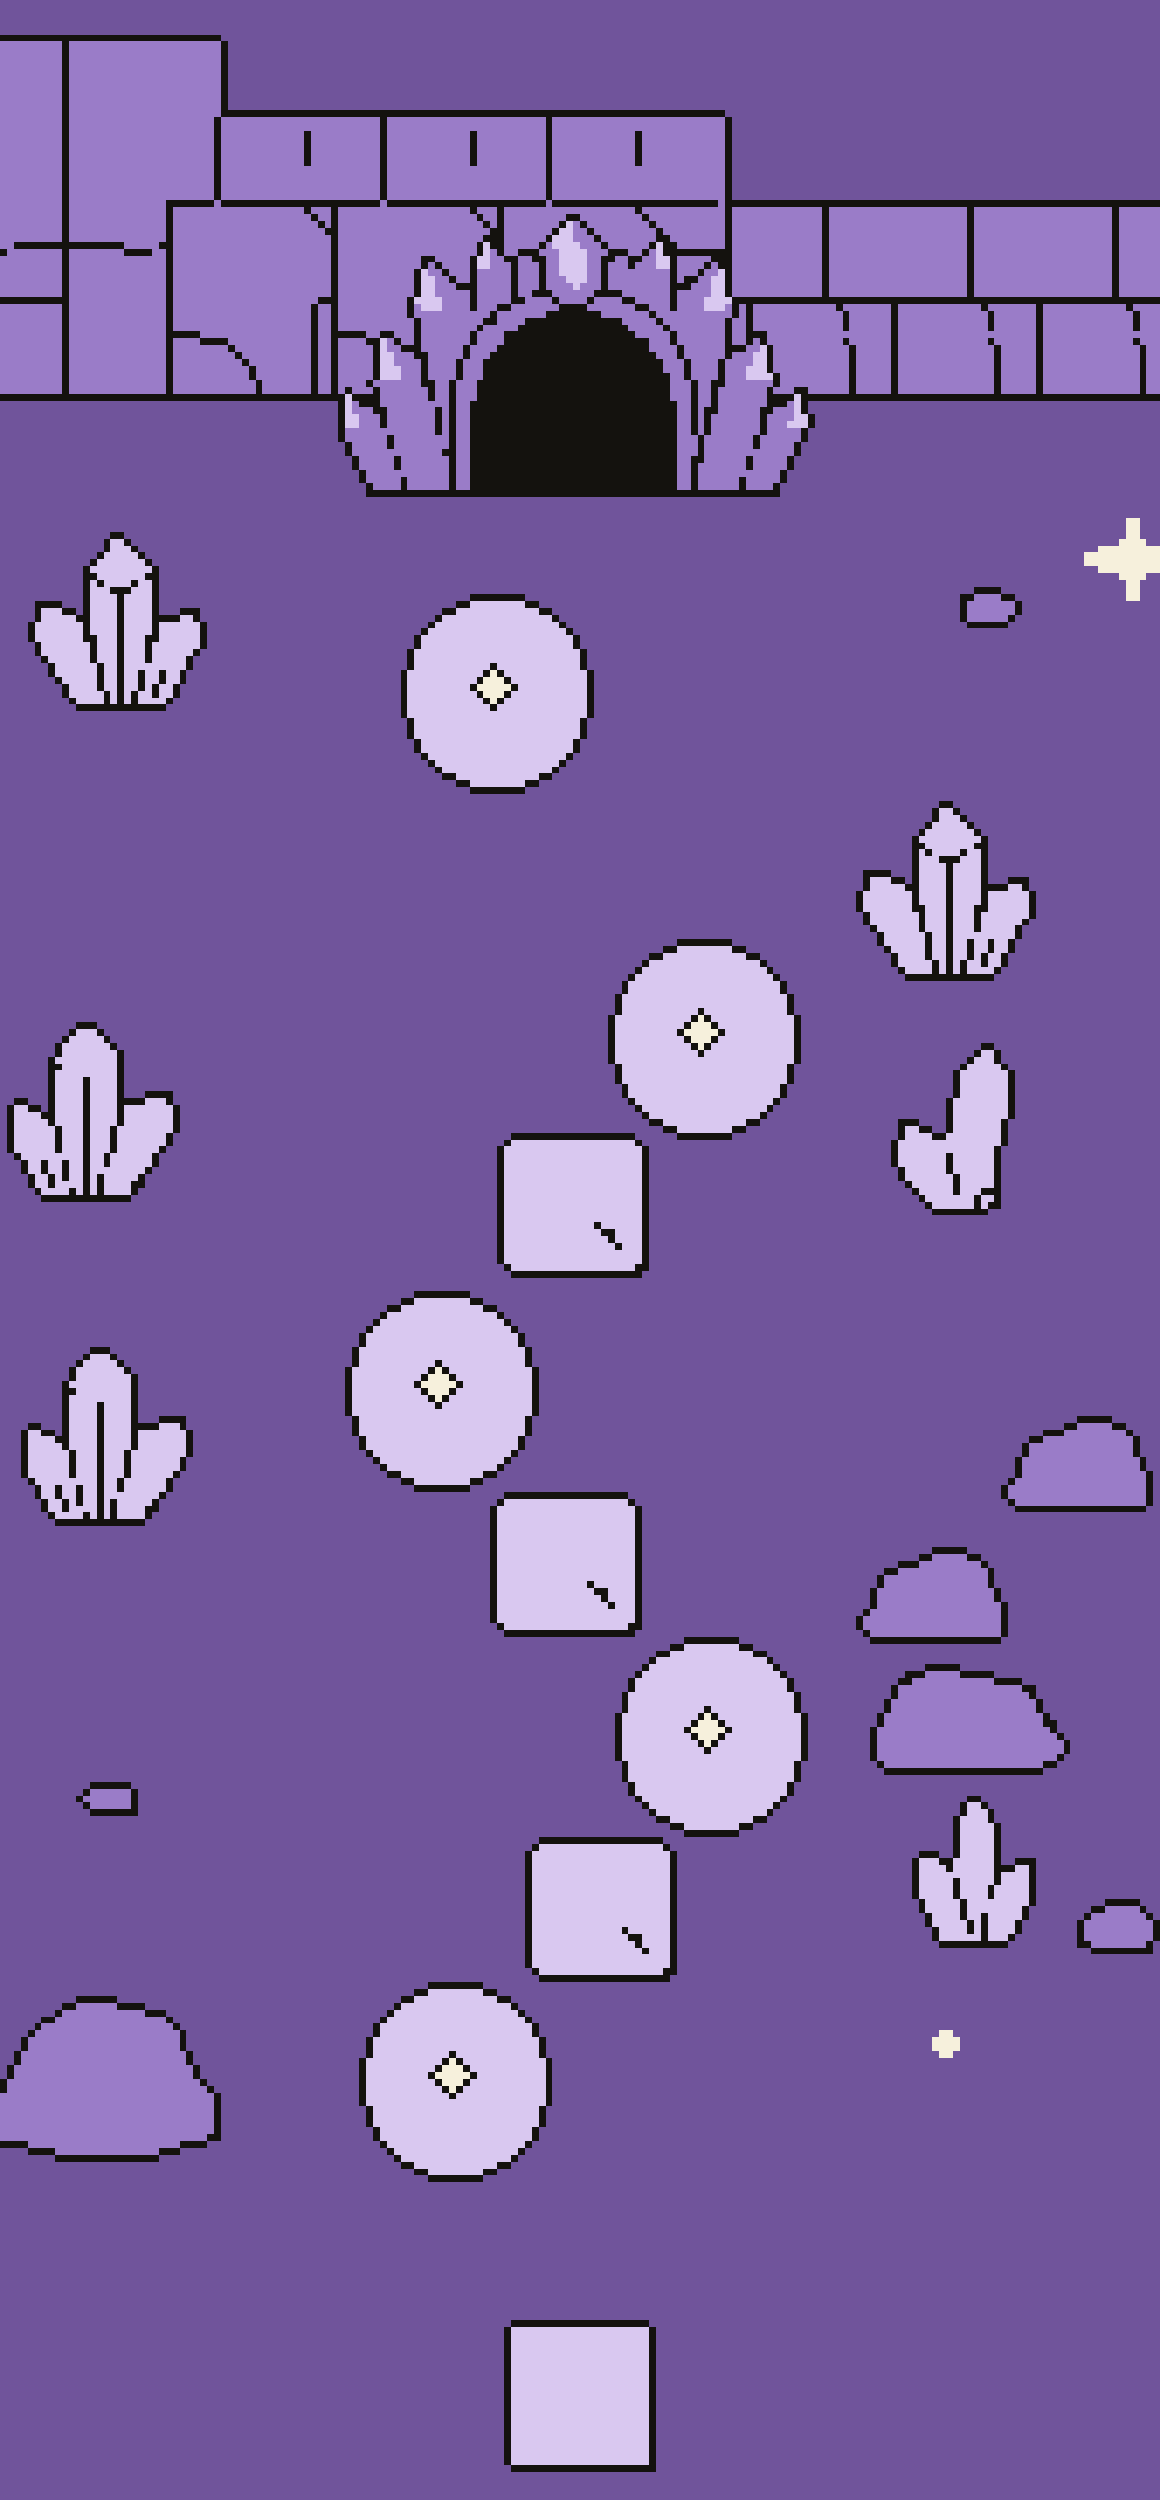
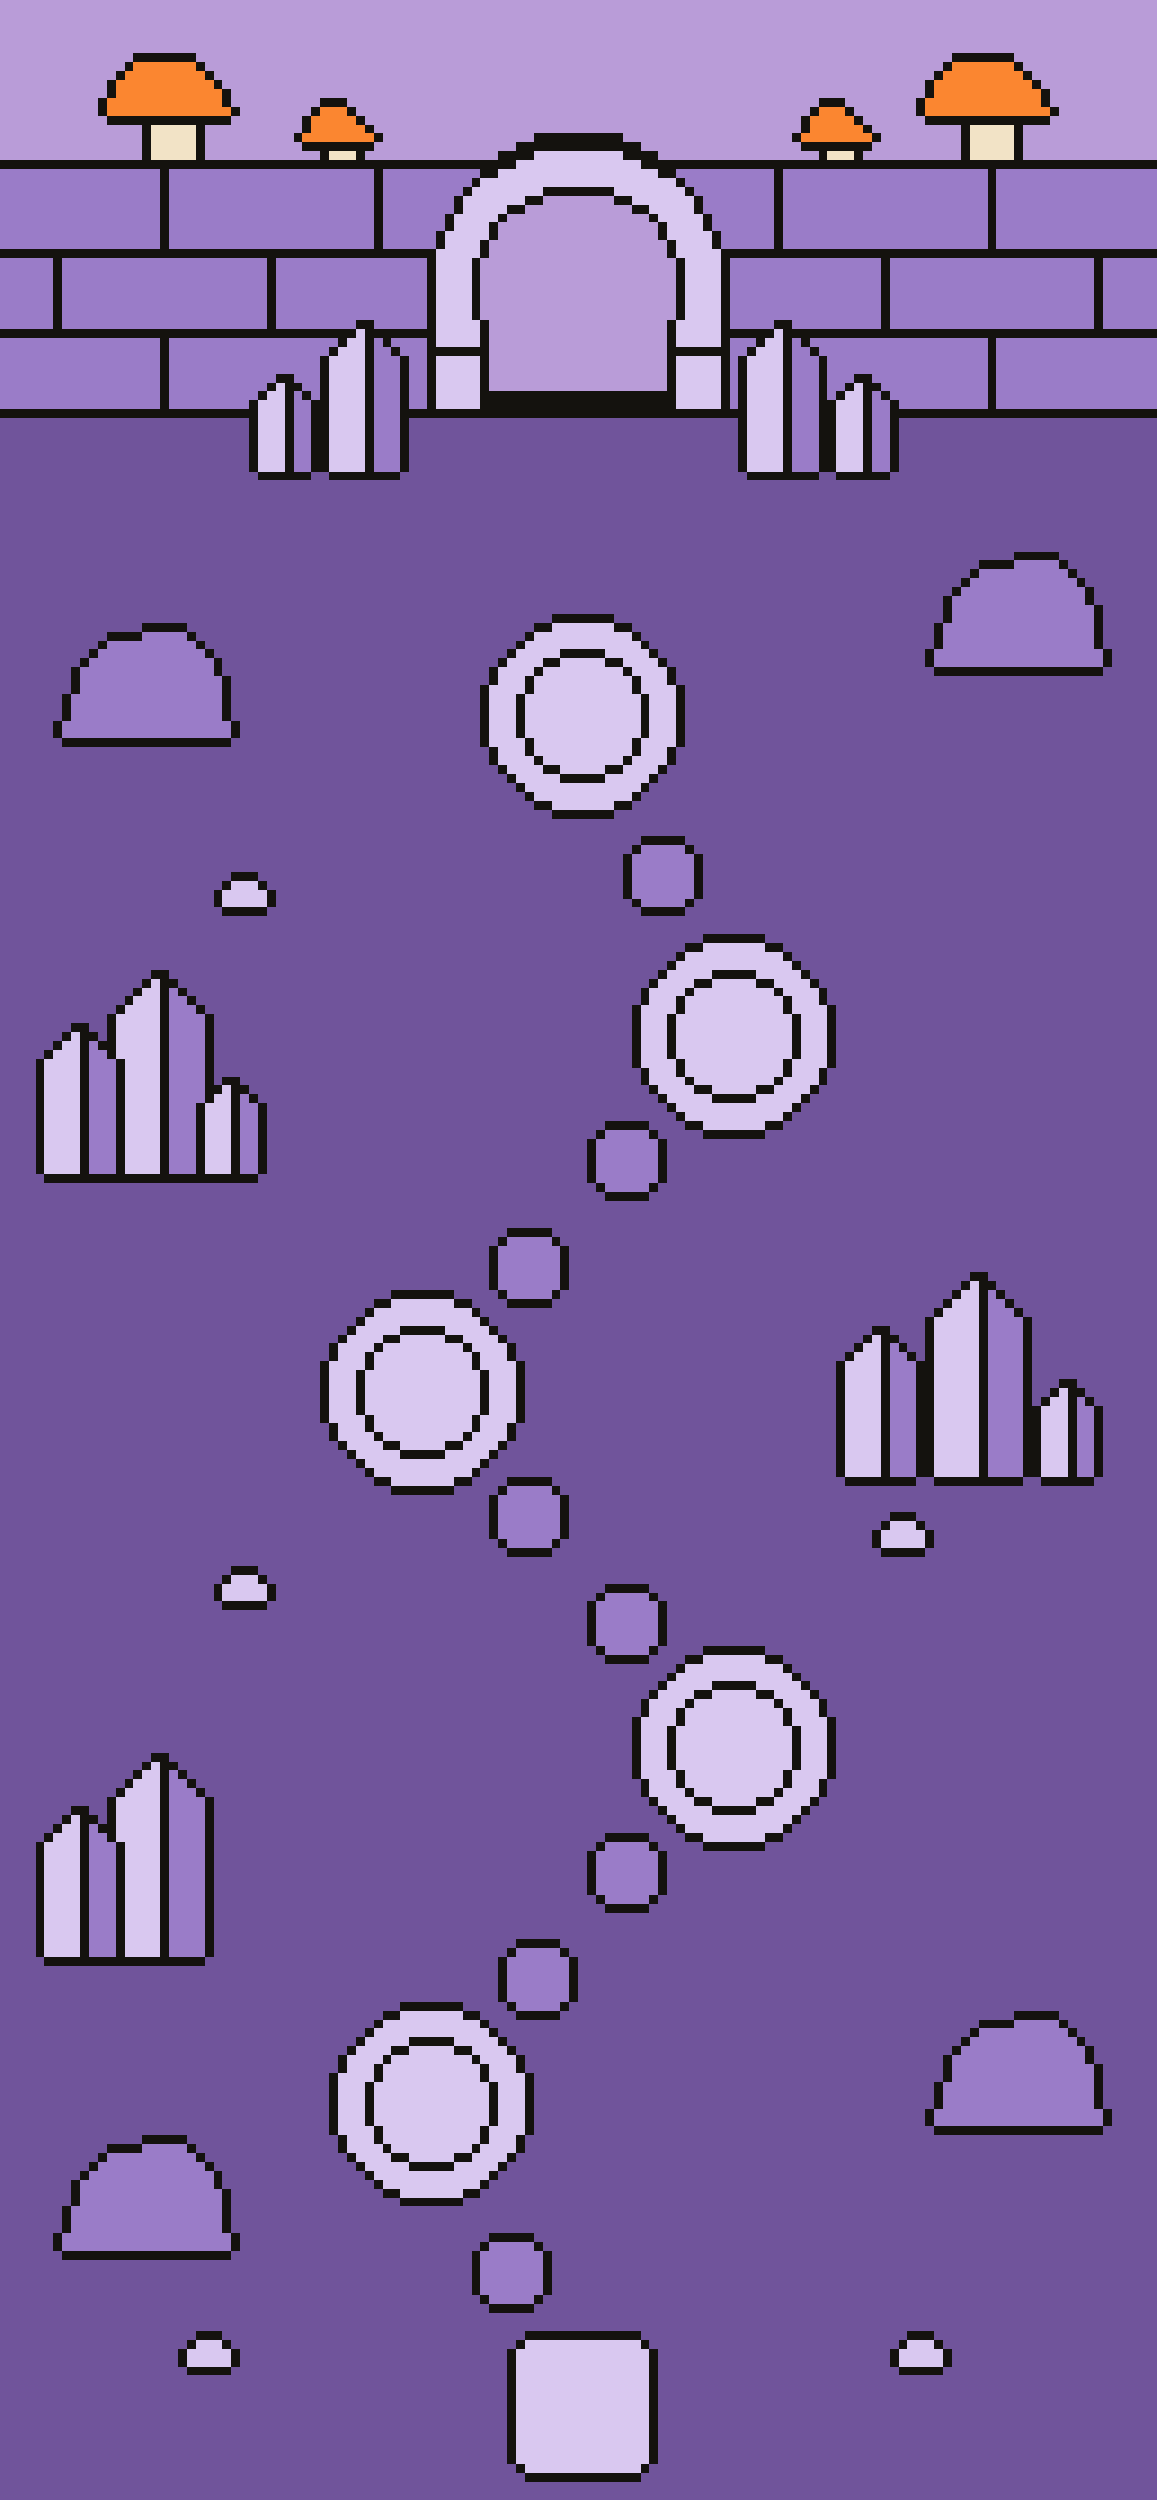
- <svg xmlns="http://www.w3.org/2000/svg" viewBox="0 0 168 362" shape-rendering="crispEdges">
-   <rect width="168" height="362" fill="#70549b" />
-   <path fill="#f6f0dc" fill-rule="evenodd" d="M163 75h2v3h1v1h2v4h-2v1h-1v3h-2v-3h-1v-1h-3v-1h-2v-2h2v-1h3v-1h1z M70 96h3v1h1v1h1v3h-1v1h-1v1h-3v-1h-1v-1h-1v-3h1v-1h1z M100 146h3v1h1v1h1v3h-1v1h-1v1h-3v-1h-1v-1h-1v-3h1v-1h1z M62 197h3v1h1v1h1v3h-1v1h-1v1h-3v-1h-1v-1h-1v-3h1v-1h1z M101 247h3v1h1v1h1v3h-1v1h-1v1h-3v-1h-1v-1h-1v-3h1v-1h1z M136 294h2v1h1v2h-1v1h-2v-1h-1v-2h1z M64 297h3v1h1v1h1v3h-1v1h-1v1h-3v-1h-1v-1h-1v-3h1v-1h1z" />
-   <path fill="#d9c8f0" fill-rule="evenodd" d="M81 31h3v3h1v1h1v7h-1v1h-3v-1h-1v-1h-1v-4h-1v-4h1v-1h1z M69 34h3v6h-4v-4h1z M94 34h3v2h1v4h-4z M60 38h3v1h1v3h1v4h-5v-1h-1v-3h1z M103 38h3v4h1v3h-1v1h-5v-4h1v-3h1z M54 48h3v2h1v2h1v4h-5z M109 49h3v4h1v3h-6v-4h1v-2h1z M49 56h3v3h1v4h-4z M114 56h3v4h1v2h-1v1h-4v-3h1z M16 77h2v1h1v1h1v1h1v1h1v1h1v7h3v-1h3v2h1v4h-1v1h-1v2h-1v2h-1v2h-1v1h-1v1h-13v-1h-1v-1h-1v-2h-1v-1h-1v-2h-1v-1h-1v-2h-1v-3h1v-3h4v1h2v1h1v-7h1v-1h1v-1h1v-2h1z M68 86h8v1h2v1h2v1h1v1h1v1h1v1h1v2h1v3h1v7h-1v3h-1v2h-1v1h-1v1h-1v1h-1v1h-2v1h-2v1h-8v-1h-2v-1h-2v-1h-1v-1h-1v-1h-1v-1h-1v-2h-1v-3h-1v-7h1v-3h1v-2h1v-1h1v-1h1v-1h1v-1h2v-1h2z M71 97v1h-1v1h-1v1h1v1h1v1h1v-1h1v-1h1v-1h-1v-1h-1v-1z M136 116h2v1h1v1h1v1h1v1h1v1h1v7h3v-1h3v2h1v4h-1v1h-1v2h-1v2h-1v2h-1v1h-1v1h-13v-1h-1v-1h-1v-2h-1v-1h-1v-2h-1v-1h-1v-2h-1v-3h1v-3h4v1h2v1h1v-7h1v-1h1v-1h1v-2h1z M98 136h8v1h2v1h2v1h1v1h1v1h1v1h1v2h1v3h1v7h-1v3h-1v2h-1v1h-1v1h-1v1h-1v1h-2v1h-2v1h-8v-1h-2v-1h-2v-1h-1v-1h-1v-1h-1v-1h-1v-2h-1v-3h-1v-7h1v-3h1v-2h1v-1h1v-1h1v-1h1v-1h2v-1h2z M11 148h3v1h1v1h1v1h1v1h1v7h3v-1h4v2h1v4h-1v2h-1v1h-1v2h-1v1h-1v2h-1v1h-1v1h-13v-1h-1v-1h-1v-2h-1v-2h-1v-1h-1v-7h1v-1h2v1h2v1h1v-8h1v-2h1v-1h1v-1h1z M101 147v1h-1v1h-1v1h1v1h1v1h1v-1h1v-1h1v-1h-1v-1h-1v-1z M142 151h2v1h1v2h1v1h1v7h-1v4h-1v9h-2v1h-8v-1h-1v-1h-1v-1h-1v-1h-1v-1h-1v-2h-1v-4h1v-3h3v1h2v1h2v-5h1v-4h1v-1h1v-1h1v-1h1z M74 164h18v1h1v1h1v18h-1v1h-19v-1h-1v-1h-1v-17h1v-1h1z M60 187h8v1h2v1h2v1h1v1h1v1h1v1h1v2h1v3h1v7h-1v3h-1v2h-1v1h-1v1h-1v1h-1v1h-2v1h-2v1h-8v-1h-2v-1h-2v-1h-1v-1h-1v-1h-1v-1h-1v-2h-1v-3h-1v-7h1v-3h1v-2h1v-1h1v-1h1v-1h1v-1h2v-1h2z M13 195h3v1h1v1h1v1h1v1h1v7h3v-1h4v2h1v4h-1v2h-1v1h-1v2h-1v1h-1v2h-1v1h-1v1h-13v-1h-1v-1h-1v-2h-1v-2h-1v-1h-1v-7h1v-1h2v1h2v1h1v-8h1v-2h1v-1h1v-1h1z M63 198v1h-1v1h-1v1h1v1h1v1h1v-1h1v-1h1v-1h-1v-1h-1v-1z M73 216h18v1h1v1h1v18h-1v1h-19v-1h-1v-1h-1v-17h1v-1h1z M99 237h8v1h2v1h2v1h1v1h1v1h1v1h1v2h1v3h1v7h-1v3h-1v2h-1v1h-1v1h-1v1h-1v1h-2v1h-2v1h-8v-1h-2v-1h-2v-1h-1v-1h-1v-1h-1v-1h-1v-2h-1v-3h-1v-7h1v-3h1v-2h1v-1h1v-1h1v-1h1v-1h2v-1h2z M102 248v1h-1v1h-1v1h1v1h1v1h1v-1h1v-1h1v-1h-1v-1h-1v-1z M140 260h2v1h1v1h1v2h1v6h2v-1h3v7h-1v2h-1v2h-1v1h-1v1h-10v-1h-1v-2h-1v-2h-1v-2h-1v-6h1v-1h3v1h2v-6h1v-2h1z M78 266h18v1h1v1h1v18h-1v1h-19v-1h-1v-1h-1v-17h1v-1h1z M62 287h8v1h2v1h2v1h1v1h1v1h1v1h1v2h1v3h1v7h-1v3h-1v2h-1v1h-1v1h-1v1h-1v1h-2v1h-2v1h-8v-1h-2v-1h-2v-1h-1v-1h-1v-1h-1v-1h-1v-2h-1v-3h-1v-7h1v-3h1v-2h1v-1h1v-1h1v-1h1v-1h2v-1h2z M65 298v1h-1v1h-1v1h1v1h1v1h1v-1h1v-1h1v-1h-1v-1h-1v-1z M74 336h20v1h1v21h-21v-1h-1v-20h1z" />
-   <path fill="#9a7cc8" fill-rule="evenodd" d="M0 5h32v1h1v10h72v1h1v12h62v29h-52v-1h-1v4h-1v1h3v2h-1v2h-1v2h-1v2h-1v2h-16v-13h-1v-4h-1v-2h-1v-1h-1v-2h-2v-1h-1v-1h-1v-1h-3v-1h-2v-1h-2v1h-2v1h-3v1h-1v1h-2v2h-1v1h-1v1h-1v3h-1v3h-1v13h-16v-2h-1v-2h-1v-2h-1v-2h-1v-3h1v1h2v-2h-1v-3h-1v1h-50z M82 32v1h-1v1h-1v2h1v4h1v1h1v1h1v-1h1v-5h-1v-1h-1v-3z M70 35v2h-1v2h2v-4z M95 35v4h2v-3h-1v-1z M61 39v4h-1v1h1v1h3v-2h-1v-3h-1v-1z M104 39v1h-1v3h-1v2h3v-1h1v-1h-1v-4z M55 49v6h3v-2h-1v-2h-1v-2z M110 50v1h-1v2h-1v2h4v-1h-1v-4z M141 85h4v1h2v1h1v2h-1v1h-1v1h-6v-1h-1v-4h2z M156 205h5v1h2v1h1v1h1v3h1v2h1v5h-1v1h-19v-1h-1v-1h-1v-2h1v-1h1v-3h1v-2h1v-1h2v-1h3v-1h2z M135 224h5v1h2v1h1v1h1v3h1v2h1v5h-1v1h-19v-1h-1v-1h-1v-2h1v-1h1v-3h1v-2h1v-1h2v-1h3v-1h2z M134 241h5v1h5v1h4v1h2v2h1v2h1v1h1v2h1v1h1v2h-1v1h-1v1h-2v1h-23v-1h-1v-1h-1v-5h1v-2h1v-2h1v-2h1v-1h1v-1h3z M13 258h6v1h1v4h-7v-1h-1v-1h-1v-1h1v-1h1z M160 275h5v1h1v1h1v1h1v3h-1v2h-9v-1h-2v-4h1v-1h1v-1h2z M11 289h6v1h4v1h3v1h1v1h1v1h1v3h1v2h1v2h1v1h1v1h1v7h-2v1h-4v1h-3v1h-15v-1h-4v-1h-4v-10h1v-2h1v-2h1v-2h1v-1h1v-1h1v-1h2v-1h1v-1h2z" />
-   <path fill="#14120e" fill-rule="evenodd" d="M0 5h32v1h-22v29h8v1h-8v21h14v-21h-1v-1h1v-6h7v1h-6v18h4v1h-4v8h12v-2h1v2h7v-13h1v13h2v-13h-2v-1h2v-9h-1v-1h1v-3h-3v1h-1v-1h-12v-1h23v1h-6v18h4v1h-4v8h1v7h-1v-6h-49v-1h9v-13h-9v-1h9v-7h-7v-1h7v-29h-9z M32 6h1v10h72v1h-25v12h-1v-12h-23v12h-1v-12h-23z M31 17h1v12h-1z M105 17h1v12h62v1h-6v13h6v1h-4v1h-1v-1h-12v13h14v-7h1v7h2v1h-51v2h-1v-3h-1v-1h2v1h6v-7h1v7h5v-13h-7v1h-1v-1h-12v4h2v2h-1v-1h-1v1h-1v-6h-1v2h-1v-3h13v-13h-13v13h-1v-4h-1v-1h-1v-1h-5v4h1v-1h2v1h-1v1h-2v3h-1v-8h-1v-2h-1v-2h1v1h1v1h1v1h7z M44 19h1v5h-1z M68 19h1v5h-1z M92 19h1v5h-1z M56 29h23v1h-6v7h-1v-1h-1v-1h-1v-1h1v-1h1v-3h-3v1h-1v-1h-12z M80 29h24v1h-11v1h-1v-1h-12z M45 31h1v1h-1z M69 31h1v1h-1z M82 31h2v1h-2z M93 31h1v1h-1z M46 32h1v1h-1z M70 32h1v1h-1z M81 32h1v1h-1z M84 32h1v1h-1z M94 32h1v1h-1z M80 33h1v1h-1z M85 33h1v1h-1z M79 34h1v1h-1z M86 34h1v1h-1z M69 35h1v2h-1z M78 35h1v1h-1z M87 35h1v1h-1z M94 35h1v1h-1z M0 36h1v1h-1z M18 36h4v1h-4z M75 36h3v1h1v5h1v1h-3v-1h1v-4h-1v-1h-2z M88 36h3v1h-2v1h-1v4h2v1h-4v-1h1v-5h1z M93 36h1v1h-1z M61 37h2v1h-1v1h-1z M68 37h1v8h-1v-3h-2v-1h2z M73 37h2v6h1v1h-2v-6h-1z M91 37h2v1h-1v1h-1z M63 38h1v1h-1z M102 38h1v1h-1z M60 39h1v4h-1z M64 39h1v1h-1z M101 39h1v1h-1z M65 40h1v1h-1z M59 43h1v3h-1z M80 43h1v1h-1z M85 43h1v1h-1z M90 43h2v1h-2z M120 30v13h20v-13z M141 30v13h20v-13z M72 44h2v1h-2z M81 44h4v1h2v1h3v1h1v1h1v1h2v2h1v1h1v2h1v4h1v13h2v-5h1v-3h1v4h-1v4h6v-2h1v2h4v-1h1v2h-60v-2h1v1h4v-2h1v2h6v-5h-1v-1h1v-10h1v16h2v-13h1v-3h1v-3h1v-1h1v-1h1v-2h2v-1h1v-1h3v-1h2z M92 44h2v1h-2z M71 45h1v2h-2v-1h1z M94 45h1v1h-1z M122 45h1v3h-1z M143 45h1v3h-1z M130 44v13h14v-7h1v7h5v-13h-7v1h-1v-1z M164 45h1v3h-1z M60 46h1v5h1v4h1v3h-1v-2h-1v-4h-1v-1h-2v-1h2z M95 46h1v1h-1z M105 46h1v4h2v1h-2v1h-1z M69 47h1v1h-1z M96 47h1v1h-1z M55 48h2v1h-2z M68 48h1v2h-1z M97 48h1v2h-1z M29 49h4v1h-4z M53 49h2v6h-1v-5h-1z M57 49h1v1h-1z M122 49h1v1h-1z M143 49h1v1h-1z M164 49h1v1h-1z M33 50h1v1h-1z M67 50h1v2h-1z M98 50h1v2h-1z M111 50h1v4h-1z M34 51h1v1h-1z M35 52h1v1h-1z M66 52h1v3h-1z M99 52h1v3h-1z M104 52h1v4h-1v4h-1v3h-1v-4h1v-4h1z M36 53h1v2h-1z M112 54h1v2h-1z M53 55h1v1h-1z M100 55h1v8h-1z M50 56h1v1h-1z M54 56h1v3h1v3h-1v-2h-1v-1h-2v-1h-1v-1h3z M111 56h1v1h3v1h-1v1h-2v1h-1v3h-1v-4h1z M63 59h1v4h-1z M117 60h1v2h-1z M116 62h1v2h-1z M56 63h1v2h-1z M109 63h1v2h-1z M50 64h1v2h-1z M115 64h1v2h-1z M51 66h1v2h-1z M57 66h1v2h-1z M108 66h1v2h-1z M114 66h1v2h-1z M52 68h1v2h-1z M113 68h1v2h-1z M16 77h2v1h-2z M15 78h1v2h-1z M18 78h1v1h-1z M19 79h1v1h-1z M14 80h1v1h-1z M20 80h1v1h-1z M13 81h1v1h-1z M21 81h1v1h-1z M12 82h1v1h1v1h-1v8h1v4h-1v-3h-1v-3h-1v-1h1z M22 82h1v7h3v1h-3v3h-1v3h-1v-4h1v-8h-1v-1h1z M14 84h1v1h-1z M19 84h1v1h-1z M16 85h3v1h-1v16h1v-2h1v2h4v1h-13v-1h4v-2h1v2h1v-16h-1z M141 85h4v1h-4z M68 86h8v1h-8z M139 86h2v1h-1v3h-1z M145 86h2v1h-2z M5 87h4v1h-3v2h-1z M66 87h2v1h-2z M76 87h2v1h-2z M147 87h1v2h-1z M9 88h2v1h-2z M26 88h3v2h-1v-1h-2z M64 88h2v1h-2z M78 88h2v1h-2z M63 89h1v1h-1z M80 89h1v1h-1z M146 89h1v1h-1z M4 90h1v3h-1z M29 90h1v4h-1z M62 90h1v1h-1z M81 90h1v1h-1z M140 90h6v1h-6z M61 91h1v1h-1z M82 91h1v1h-1z M60 92h1v2h-1z M83 92h1v2h-1z M5 93h1v2h-1z M28 94h1v1h-1z M59 94h1v3h-1z M84 94h1v3h-1z M6 95h1v1h-1z M27 95h1v2h-1z M7 96h1v2h-1z M14 96h1v4h-1z M71 96h1v1h-1z M20 97h1v3h-1z M23 97h1v2h-1z M26 97h1v2h-1z M58 97h1v7h-1z M70 97h1v1h-1z M72 97h1v1h-1z M85 97h1v7h-1z M8 98h1v1h-1z M69 98h1v1h-1z M73 98h1v1h-1z M9 99h1v2h-1z M22 99h1v2h-1z M25 99h1v2h-1z M68 99h1v1h-1z M74 99h1v1h-1z M69 100h1v1h-1z M73 100h1v1h-1z M10 101h1v1h-1z M24 101h1v1h-1z M70 101h1v1h-1z M72 101h1v1h-1z M71 102h1v1h-1z M59 104h1v3h-1z M84 104h1v3h-1z M60 107h1v2h-1z M83 107h1v2h-1z M61 109h1v1h-1z M82 109h1v1h-1z M62 110h1v1h-1z M81 110h1v1h-1z M63 111h1v1h-1z M80 111h1v1h-1z M64 112h2v1h-2z M78 112h2v1h-2z M66 113h2v1h-2z M76 113h2v1h-2z M68 114h8v1h-8z M136 116h2v1h-2z M135 117h1v2h-1z M138 117h1v1h-1z M139 118h1v1h-1z M134 119h1v1h-1z M140 119h1v1h-1z M133 120h1v1h-1z M141 120h1v1h-1z M132 121h1v1h1v1h-1v8h1v4h-1v-3h-1v-3h-1v-1h1z M142 121h1v7h3v1h-3v3h-1v3h-1v-4h1v-8h-1v-1h1z M134 123h1v1h-1z M139 123h1v1h-1z M136 124h3v1h-1v16h1v-2h1v2h4v1h-13v-1h4v-2h1v2h1v-16h-1z M125 126h4v1h-3v2h-1z M129 127h2v1h-2z M146 127h3v2h-1v-1h-2z M124 129h1v3h-1z M149 129h1v4h-1z M125 132h1v2h-1z M148 133h1v1h-1z M126 134h1v1h-1z M147 134h1v2h-1z M127 135h1v2h-1z M134 135h1v4h-1z M98 136h8v1h-8z M140 136h1v3h-1z M143 136h1v2h-1z M146 136h1v2h-1z M96 137h2v1h-2z M106 137h2v1h-2z M128 137h1v1h-1z M94 138h2v1h-2z M108 138h2v1h-2z M129 138h1v2h-1z M142 138h1v2h-1z M145 138h1v2h-1z M93 139h1v1h-1z M110 139h1v1h-1z M92 140h1v1h-1z M111 140h1v1h-1z M130 140h1v1h-1z M144 140h1v1h-1z M91 141h1v1h-1z M112 141h1v1h-1z M90 142h1v2h-1z M113 142h1v2h-1z M89 144h1v3h-1z M114 144h1v3h-1z M101 146h1v1h-1z M88 147h1v7h-1z M100 147h1v1h-1z M102 147h1v1h-1z M115 147h1v7h-1z M11 148h3v1h-3z M99 148h1v1h-1z M103 148h1v1h-1z M10 149h1v1h-1z M14 149h1v1h-1z M98 149h1v1h-1z M104 149h1v1h-1z M9 150h1v1h-1z M15 150h1v1h-1z M99 150h1v1h-1z M103 150h1v1h-1z M8 151h1v2h-1z M16 151h1v1h-1z M100 151h1v1h-1z M102 151h1v1h-1z M142 151h2v1h-2z M17 152h1v7h3v1h-3v3h-1z M101 152h1v1h-1z M141 152h1v1h-1z M144 152h1v2h-1z M7 153h1v1h1v1h-1v8h-1v-1h-1v-1h1z M140 153h1v1h-1z M89 154h1v3h-1z M114 154h1v3h-1z M139 154h1v1h-1z M145 154h1v1h-1z M138 155h1v4h-1z M146 155h1v7h-1z M12 156h1v17h1v-3h1v3h4v1h-13v-1h4v-1h1v1h1z M90 157h1v2h-1z M113 157h1v2h-1z M21 158h4v2h-1v-1h-3z M2 159h2v1h-2z M91 159h1v1h-1z M112 159h1v1h-1z M137 159h1v5h-1z M1 160h1v7h-1z M4 160h2v1h-2z M25 160h1v4h-1z M92 160h1v1h-1z M111 160h1v1h-1z M93 161h1v1h-1z M110 161h1v1h-1z M94 162h2v1h-2z M108 162h2v1h-2z M130 162h3v1h-2v2h-1z M145 162h1v4h-1z M8 163h1v4h-1z M16 163h1v4h-1z M96 163h2v1h-2z M106 163h2v1h-2z M133 163h2v1h-2z M24 164h1v2h-1z M74 164h18v1h-18z M98 164h8v1h-8z M135 164h2v1h-2z M73 165h1v1h-1z M92 165h1v1h-1z M129 165h1v4h-1z M23 166h1v1h-1z M72 166h1v17h-1z M93 166h1v18h-1v1h-19v-1h18v-1h1z M144 166h1v9h-2v-1h1v-1h-2v-1h2z M2 167h1v1h-1z M15 167h1v2h-1z M22 167h1v2h-1z M137 167h1v3h-1z M3 168h1v2h-1z M6 168h1v2h-1z M9 168h1v3h-1z M21 169h1v1h-1z M130 169h1v2h-1z M4 170h1v2h-1z M7 170h1v2h-1z M20 170h1v2h-1v1h-1v-2h1z M138 170h1v3h-1z M131 171h1v1h-1z M5 172h1v1h-1z M132 172h1v1h-1z M133 173h1v1h-1z M141 173h1v2h1v1h-8v-1h6z M134 174h1v1h-1z M86 177h1v1h-1z M87 178h2v2h-1v-1h-1z M89 180h1v1h-1z M73 183h1v1h-1z M60 187h8v1h-8z M58 188h2v1h-2z M68 188h2v1h-2z M56 189h2v1h-2z M70 189h2v1h-2z M55 190h1v1h-1z M72 190h1v1h-1z M54 191h1v1h-1z M73 191h1v1h-1z M53 192h1v1h-1z M74 192h1v1h-1z M52 193h1v2h-1z M75 193h1v2h-1z M13 195h3v1h-3z M51 195h1v3h-1z M76 195h1v3h-1z M12 196h1v1h-1z M16 196h1v1h-1z M11 197h1v1h-1z M17 197h1v1h-1z M63 197h1v1h-1z M10 198h1v2h-1z M18 198h1v1h-1z M50 198h1v7h-1z M62 198h1v1h-1z M64 198h1v1h-1z M77 198h1v7h-1z M19 199h1v7h3v1h-3v3h-1z M61 199h1v1h-1z M65 199h1v1h-1z M9 200h1v1h1v1h-1v8h-1v-1h-1v-1h1z M60 200h1v1h-1z M66 200h1v1h-1z M61 201h1v1h-1z M65 201h1v1h-1z M62 202h1v1h-1z M64 202h1v1h-1z M14 203h1v17h1v-3h1v3h4v1h-13v-1h4v-1h1v1h1z M63 203h1v1h-1z M23 205h4v2h-1v-1h-3z M51 205h1v3h-1z M76 205h1v3h-1z M156 205h5v1h-5z M4 206h2v1h-2z M154 206h2v1h-2z M161 206h2v1h-2z M3 207h1v7h-1z M6 207h2v1h-2z M27 207h1v4h-1z M151 207h3v1h-3z M163 207h1v1h-1z M52 208h1v2h-1z M75 208h1v2h-1z M149 208h2v1h-2z M164 208h1v3h-1z M148 209h1v2h-1z M10 210h1v4h-1z M18 210h1v4h-1z M53 210h1v1h-1z M74 210h1v1h-1z M26 211h1v2h-1z M54 211h1v1h-1z M73 211h1v1h-1z M147 211h1v3h-1z M165 211h1v2h-1z M55 212h1v1h-1z M72 212h1v1h-1z M25 213h1v1h-1z M56 213h2v1h-2z M70 213h2v1h-2z M166 213h1v5h-1z M4 214h1v1h-1z M17 214h1v2h-1z M24 214h1v2h-1z M58 214h2v1h-2z M68 214h2v1h-2z M146 214h1v1h-1z M5 215h1v2h-1z M8 215h1v2h-1z M11 215h1v3h-1z M60 215h8v1h-8z M145 215h1v2h-1z M23 216h1v1h-1z M73 216h18v1h-18z M6 217h1v2h-1z M9 217h1v2h-1z M22 217h1v2h-1v1h-1v-2h1z M72 217h1v1h-1z M91 217h1v1h-1z M146 217h1v1h-1z M71 218h1v17h-1z M92 218h1v18h-1v1h-19v-1h18v-1h1z M147 218h19v1h-19z M7 219h1v1h-1z M135 224h5v1h-5z M133 225h2v1h-2z M140 225h2v1h-2z M130 226h3v1h-3z M142 226h1v1h-1z M128 227h2v1h-2z M143 227h1v3h-1z M127 228h1v2h-1z M85 229h1v1h-1z M86 230h2v2h-1v-1h-1z M126 230h1v3h-1z M144 230h1v2h-1z M88 232h1v1h-1z M145 232h1v5h-1z M125 233h1v1h-1z M124 234h1v2h-1z M72 235h1v1h-1z M125 236h1v1h-1z M99 237h8v1h-8z M126 237h19v1h-19z M97 238h2v1h-2z M107 238h2v1h-2z M95 239h2v1h-2z M109 239h2v1h-2z M94 240h1v1h-1z M111 240h1v1h-1z M93 241h1v1h-1z M112 241h1v1h-1z M134 241h5v1h-5z M92 242h1v1h-1z M113 242h1v1h-1z M131 242h3v1h-2v1h-2v-1h1z M139 242h5v1h-5z M91 243h1v2h-1z M114 243h1v2h-1z M144 243h4v1h-4z M129 244h1v2h-1z M148 244h2v2h-1v-1h-1z M90 245h1v3h-1z M115 245h1v3h-1z M128 246h1v2h-1z M150 246h1v2h-1z M102 247h1v1h-1z M89 248h1v7h-1z M101 248h1v1h-1z M103 248h1v1h-1z M116 248h1v7h-1z M127 248h1v2h-1z M151 248h1v1h1v2h-1v-1h-1z M100 249h1v1h-1z M104 249h1v1h-1z M99 250h1v1h-1z M105 250h1v1h-1z M126 250h1v5h-1z M100 251h1v1h-1z M104 251h1v1h-1z M153 251h1v1h-1z M101 252h1v1h-1z M103 252h1v1h-1z M154 252h1v2h-1z M102 253h1v1h-1z M153 254h1v1h-1z M90 255h1v3h-1z M115 255h1v3h-1z M127 255h1v1h-1z M151 255h2v1h-2z M128 256h23v1h-23z M13 258h6v1h-6z M91 258h1v2h-1z M114 258h1v2h-1z M12 259h1v1h-1z M19 259h1v4h-7v-1h6z M11 260h1v1h-1z M92 260h1v1h-1z M113 260h1v1h-1z M140 260h2v1h-2z M12 261h1v1h-1z M93 261h1v1h-1z M112 261h1v1h-1z M139 261h1v2h-1z M142 261h1v1h-1z M94 262h1v1h-1z M111 262h1v1h-1z M143 262h1v2h-1z M95 263h2v1h-2z M109 263h2v1h-2z M138 263h1v6h-1z M97 264h2v1h-2z M107 264h2v1h-2z M144 264h1v6h2v1h-2v2h-1z M99 265h8v1h-8z M78 266h18v1h-18z M77 267h1v1h-1z M96 267h1v1h-1z M76 268h1v17h-1z M97 268h1v18h-1v1h-19v-1h18v-1h1z M133 268h3v1h-3z M132 269h1v6h-1z M136 269h2v2h-1v-1h-1z M147 269h3v7h-1v-6h-2z M138 272h1v3h-1z M143 273h1v2h-1z M133 275h1v2h-1z M139 275h1v3h-1z M160 275h5v1h-5z M148 276h1v2h-1z M158 276h2v1h-2z M165 276h1v1h-1z M134 277h1v2h-1z M142 277h1v4h3v1h-10v-1h6z M157 277h1v1h-1z M166 277h1v1h-1z M140 278h1v2h-1z M147 278h1v2h-1z M156 278h1v3h1v1h-2z M167 278h1v3h-1z M90 279h1v1h-1z M135 279h1v2h-1z M91 280h2v2h-1v-1h-1z M146 280h1v1h-1z M166 281h1v2h-9v-1h8z M93 282h1v1h-1z M77 285h1v1h-1z M62 287h8v1h-8z M60 288h2v1h-2z M70 288h2v1h-2z M11 289h6v1h-6z M58 289h2v1h-2z M72 289h2v1h-2z M9 290h2v1h-2z M17 290h4v1h-4z M57 290h1v1h-1z M74 290h1v1h-1z M8 291h1v1h-1z M21 291h3v1h-3z M56 291h1v1h-1z M75 291h1v1h-1z M6 292h2v1h-2z M24 292h1v1h-1z M55 292h1v1h-1z M76 292h1v1h-1z M5 293h1v1h-1z M25 293h1v1h-1z M54 293h1v2h-1z M77 293h1v2h-1z M4 294h1v1h-1z M26 294h1v3h-1z M3 295h1v2h-1z M53 295h1v3h-1z M78 295h1v3h-1z M2 297h1v2h-1z M27 297h1v2h-1z M65 297h1v1h-1z M52 298h1v7h-1z M64 298h1v1h-1z M66 298h1v1h-1z M79 298h1v7h-1z M1 299h1v2h-1z M28 299h1v2h-1z M63 299h1v1h-1z M67 299h1v1h-1z M62 300h1v1h-1z M68 300h1v1h-1z M0 301h1v2h-1z M29 301h1v1h-1z M63 301h1v1h-1z M67 301h1v1h-1z M30 302h1v1h-1z M64 302h1v1h-1z M66 302h1v1h-1z M31 303h1v7h-2v-1h1z M65 303h1v1h-1z M53 305h1v3h-1z M78 305h1v3h-1z M54 308h1v2h-1z M77 308h1v2h-1z M0 310h4v1h-4z M26 310h4v1h-4z M55 310h1v1h-1z M76 310h1v1h-1z M4 311h4v1h-4z M23 311h3v1h-3z M56 311h1v1h-1z M75 311h1v1h-1z M8 312h15v1h-15z M57 312h1v1h-1z M74 312h1v1h-1z M58 313h2v1h-2z M72 313h2v1h-2z M60 314h2v1h-2z M70 314h2v1h-2z M62 315h8v1h-8z M74 336h20v1h-20z M73 337h1v20h-1z M94 337h1v21h-21v-1h20z" />
+ <svg xmlns="http://www.w3.org/2000/svg" viewBox="0 0 130 281" shape-rendering="crispEdges">
+   <rect width="130" height="281" fill="#70549b" />
+   <path fill="#9a7cc8" fill-rule="evenodd" d="M0 18h55v3h-1v1h-1v1h-1v2h-1v2h-1v2h-1v18h-3v6h-1v1h-4v-16h-2v2h-1v1h-1v5h-1v7h-1v1h-3v-10h-1v1h-1v1h-1v1h-29z M75 18h55v29h-29v6h-1v1h-3v-10h-1v1h-1v1h-2v7h-1v1h-4v-16h-2v2h-1v1h-1v6h-3v-18h-1v-2h-1v-2h-1v-2h-1v-1h-1v-1h-1z M114 62h5v1h1v1h1v1h1v1h1v2h1v5h1v2h-1v1h-19v-1h-1v-2h1v-3h1v-3h1v-1h1v-1h1v-1h1v-1h4z M16 70h5v1h1v1h1v1h1v1h1v2h1v5h1v2h-1v1h-19v-1h-1v-2h1v-3h1v-3h1v-1h1v-1h1v-1h1v-1h4z M72 94h5v1h1v1h1v5h-1v1h-1v1h-5v-1h-1v-1h-1v-5h1v-1h1z M18 110h2v1h1v1h1v1h1v1h1v11h-1v8h-5z M9 116h2v1h2v1h1v15h-5z M26 122h2v1h1v1h1v8h-1v1h-3z M68 126h5v1h1v1h1v5h-1v1h-1v1h-5v-1h-1v-1h-1v-5h1v-1h1z M57 138h5v1h1v1h1v5h-1v1h-1v1h-5v-1h-1v-1h-1v-5h1v-1h1z M110 144h2v1h1v1h1v1h1v1h1v18h-1v1h-5z M99 150h2v1h1v1h1v1h1v13h-1v1h-4z M120 156h2v1h1v1h1v8h-1v1h-3z M57 166h5v1h1v1h1v5h-1v1h-1v1h-5v-1h-1v-1h-1v-5h1v-1h1z M68 178h5v1h1v1h1v5h-1v1h-1v1h-5v-1h-1v-1h-1v-5h1v-1h1z M18 198h2v1h1v1h1v1h1v1h1v18h-1v1h-5z M9 204h2v1h2v1h1v15h-5z M68 206h5v1h1v1h1v5h-1v1h-1v1h-5v-1h-1v-1h-1v-5h1v-1h1z M58 218h5v1h1v1h1v5h-1v1h-1v1h-5v-1h-1v-1h-1v-5h1v-1h1z M114 226h5v1h1v1h1v1h1v1h1v2h1v5h1v2h-1v1h-19v-1h-1v-2h1v-3h1v-3h1v-1h1v-1h1v-1h1v-1h4z M16 240h5v1h1v1h1v1h1v1h1v2h1v5h1v2h-1v1h-19v-1h-1v-2h1v-3h1v-3h1v-1h1v-1h1v-1h1v-1h4z M55 251h5v1h1v1h1v5h-1v1h-1v1h-5v-1h-1v-1h-1v-5h1v-1h1z" />
+   <path fill="#d9c8f0" fill-rule="evenodd" d="M59 16h12v1h2v1h2v1h1v1h1v1h1v1h1v2h1v2h1v2h1v19h-7v-12h1v-5h-1v-2h-1v-2h-1v-1h-1v-1h-2v-1h-2v-1h-6v1h-2v1h-2v1h-1v1h-1v2h-1v2h-1v5h1v12h-7v-19h1v-2h1v-2h1v-2h1v-1h1v-1h1v-1h1v-1h2v-1h2z M40 36h2v18h-5v-1h-1v-13h1v-1h1v-2h2z M87 36h2v18h-5v-1h-1v-13h1v-1h1v-2h2z M31 42h2v12h-4v-1h-1v-8h1v-1h1v-1h1z M96 42h2v12h-4v-1h-1v-8h1v-1h1v-1h1z M62 69h7v1h2v1h1v1h1v1h1v1h1v1h1v2h1v7h-1v2h-1v1h-1v1h-1v1h-1v1h-1v1h-2v1h-7v-1h-2v-1h-1v-1h-1v-1h-1v-1h-1v-1h-1v-2h-1v-7h1v-2h1v-1h1v-1h1v-1h1v-1h1v-1h2z M26 98h3v1h1v1h1v2h-1v1h-5v-1h-1v-2h1v-1h1z M79 105h7v1h2v1h1v1h1v1h1v1h1v1h1v2h1v7h-1v2h-1v1h-1v1h-1v1h-1v1h-1v1h-2v1h-7v-1h-2v-1h-1v-1h-1v-1h-1v-1h-1v-1h-1v-2h-1v-7h1v-2h1v-1h1v-1h1v-1h1v-1h1v-1h2z M17 109h2v24h-6v-14h-1v-5h1v-1h1v-1h1v-1h1v-1h1z M8 115h2v18h-5v-1h-1v-13h1v-1h1v-1h1v-1h1z M25 121h2v12h-5v-9h1v-2h2z M109 143h2v24h-6v-1h-1v-18h1v-1h1v-1h1v-1h1v-1h1z M44 145h7v1h2v1h1v1h1v1h1v1h1v1h1v2h1v7h-1v2h-1v1h-1v1h-1v1h-1v1h-1v1h-2v1h-7v-1h-2v-1h-1v-1h-1v-1h-1v-1h-1v-1h-1v-2h-1v-7h1v-2h1v-1h1v-1h1v-1h1v-1h1v-1h2z M98 149h2v18h-5v-1h-1v-13h1v-1h1v-1h1v-1h1z M119 155h2v12h-4v-1h-1v-8h1v-1h1v-1h1z M100 170h3v1h1v1h1v2h-1v1h-5v-1h-1v-2h1v-1h1z M26 176h3v1h1v1h1v2h-1v1h-5v-1h-1v-2h1v-1h1z M79 185h7v1h2v1h1v1h1v1h1v1h1v1h1v2h1v7h-1v2h-1v1h-1v1h-1v1h-1v1h-1v1h-2v1h-7v-1h-2v-1h-1v-1h-1v-1h-1v-1h-1v-1h-1v-2h-1v-7h1v-2h1v-1h1v-1h1v-1h1v-1h1v-1h2z M17 197h2v24h-6v-14h-1v-5h1v-1h1v-1h1v-1h1v-1h1z M8 203h2v18h-5v-1h-1v-13h1v-1h1v-1h1v-1h1z M45 225h7v1h2v1h1v1h1v1h1v1h1v1h1v2h1v7h-1v2h-1v1h-1v1h-1v1h-1v1h-1v1h-2v1h-7v-1h-2v-1h-1v-1h-1v-1h-1v-1h-1v-1h-1v-2h-1v-7h1v-2h1v-1h1v-1h1v-1h1v-1h1v-1h2z M22 262h3v1h1v1h1v2h-1v1h-5v-1h-1v-2h1v-1h1z M59 262h13v1h1v1h1v13h-1v1h-1v1h-13v-1h-1v-1h-1v-13h1v-1h1z M102 262h3v1h1v1h1v2h-1v1h-5v-1h-1v-2h1v-1h1z" />
+   <path fill="#b99cd8" fill-rule="evenodd" d="M0 0h130v19h-16v-6h3v-2h-1v-1h-1v-1h-1v-1h-1v-1h-5v1h-1v1h-1v1h-1v3h4v6h-13v-3h1v-1h-1v-1h-1v-1h-1v-1h-1v1h-1v1h-1v2h2v3h-20v-1h-2v-1h-2v-1h-8v1h-2v1h-2v1h-17v-3h1v-1h-1v-1h-1v-1h-1v-1h-1v1h-1v1h-1v2h2v3h-15v-6h3v-2h-1v-1h-1v-1h-1v-1h-1v-1h-5v1h-1v1h-1v1h-1v3h4v6h-17z M61 21h8v1h2v1h2v1h1v1h1v2h1v2h1v7h-1v9h-22v-9h-1v-7h1v-2h1v-2h1v-1h1v-1h2v-1h2z" />
+   <path fill="#fb8630" fill-rule="evenodd" d="M15 6h7v1h1v1h1v1h1v1h1v2h1v1h-1v1h-14v-1h-1v-2h1v-2h1v-1h1v-1h1z M107 6h7v1h1v1h1v1h1v1h1v2h1v1h-1v1h-14v-1h-1v-2h1v-2h1v-1h1v-1h1z M36 11h3v1h1v1h1v1h1v1h1v1h-1v1h-8v-1h-1v-1h1v-2h1v-1h1z M92 11h3v1h1v1h1v1h1v1h1v1h-1v1h-8v-1h-1v-1h1v-2h1v-1h1z" />
+   <path fill="#f2e3c6" fill-rule="evenodd" d="M16 13h7v6h-7z M108 13h7v6h-7z M36 16h5v3h-5z M92 16h5v3h-5z" />
+   <path fill="#14120e" fill-rule="evenodd" d="M15 6h7v1h-7z M107 6h7v1h-7z M14 7h1v1h-1z M22 7h1v1h-1z M106 7h1v1h-1z M114 7h1v1h-1z M13 8h1v1h-1z M23 8h1v1h-1z M105 8h1v1h-1z M115 8h1v1h-1z M12 9h1v2h-1z M24 9h1v1h-1z M104 9h1v2h-1z M116 9h1v1h-1z M25 10h1v2h-1z M117 10h1v2h-1z M11 11h1v2h-1z M36 11h3v1h-3z M92 11h3v1h-3z M103 11h1v2h-1z M26 12h1v1h-1z M35 12h1v1h-1z M39 12h1v1h-1z M91 12h1v1h-1z M95 12h1v1h-1z M118 12h1v1h-1z M12 13h14v1h-3v4h13v-1h-2v-1h8v1h-1v1h15v-1h2v-1h2v-1h10v1h2v1h2v1h18v-1h-2v-1h8v1h-1v1h11v-4h-4v-1h14v1h-3v4h15v1h-18v9h18v1h-6v8h6v1h-18v8h18v1h-29v6h-1v-8h1v1h10v-8h-20v1h-1v-1h-1v15h3v1h-8v-1h4v-16h-1v-1h2v1h10v-8h-17v8h5v1h-1v1h-1v-1h-3v8h1v-6h1v13h-1v-6h-37v6h-1v-13h1v6h2v-8h-4v1h-1v-1h-1v15h3v1h-8v-1h4v-16h-1v-1h2v1h6v-8h-17v8h9v1h-1v1h-1v-1h-19v8h9v-1h1v8h-1v-6h-28v-1h18v-8h-18v-1h6v-8h-6v-1h18v-9h-18v-1h16v-4h-4z M34 13h1v2h-1z M40 13h1v1h-1z M90 13h1v2h-1z M96 13h1v1h-1z M41 14h1v1h-1z M97 14h1v1h-1z M33 15h1v1h-1z M42 15h1v1h-1z M89 15h1v1h-1z M98 15h1v1h-1z M17 14v4h5v-4z M37 17v1h3v-1z M93 17v1h3v-1z M109 14v4h5v-4z M53 20h1v1h-1z M76 20h1v1h-1z M60 17v1h-2v1h-2v1h-2v-1h-11v9h6v11h5v-3h1v8h20v-8h1v3h5v-11h6v-9h-11v1h-2v-1h-2v-1h-2v-1z M52 21h1v1h-1z M61 21h8v1h-8z M77 21h1v1h-1z M51 22h1v2h-1z M59 22h2v1h-2z M69 22h2v1h-2z M78 22h1v2h-1z M57 23h2v1h-2z M71 23h2v1h-2z M50 24h1v2h-1z M56 24h1v1h-1z M73 24h1v1h-1z M79 24h1v2h-1z M55 25h1v2h-1z M74 25h1v2h-1z M49 26h1v2h-1z M80 26h1v2h-1z M54 27h1v2h-1z M75 27h1v2h-1z M19 19v9h23v-9z M88 19v9h23v-9z M53 29h1v7h-1z M76 29h1v7h-1z M7 29v8h23v-8z M100 29v8h23v-8z M37 39h1v1h-1z M44 39h1v1h-1z M84 39h1v1h-1z M91 39h1v1h-1z M36 40h1v13h-2v-8h1z M92 40h1v5h1v8h-2z M31 42h2v1h1v1h-1v9h2v1h-6v-1h3v-10h-1z M96 42h2v1h1v1h-1v9h2v1h-6v-1h3v-10h-1z M30 43h1v1h-1z M95 43h1v1h-1z M29 44h1v1h-1z M34 44h1v1h-1z M94 44h1v1h-1z M99 44h1v1h-1z M49 40v6h5v-6z M76 40v6h5v-6z M114 62h5v1h-5z M110 63h4v1h-4z M119 63h1v1h-1z M109 64h1v1h-1z M120 64h1v1h-1z M108 65h1v1h-1z M121 65h1v1h-1z M107 66h1v1h-1z M122 66h1v2h-1z M106 67h1v3h-1z M123 68h1v5h-1z M62 69h7v1h-7z M16 70h5v1h-5z M60 70h2v1h-2z M69 70h2v1h-2z M105 70h1v3h-1z M12 71h4v1h-4z M21 71h1v1h-1z M59 71h1v1h-1z M71 71h1v1h-1z M11 72h1v1h-1z M22 72h1v1h-1z M58 72h1v1h-1z M72 72h1v1h-1z M10 73h1v1h-1z M23 73h1v1h-1z M57 73h1v1h-1z M63 73h5v1h-5z M73 73h1v1h-1z M104 73h1v2h-1z M124 73h1v2h-1z M9 74h1v1h-1z M24 74h1v2h-1z M56 74h1v1h-1z M61 74h2v1h-2z M68 74h2v1h-2z M74 74h1v1h-1z M8 75h1v3h-1z M55 75h1v2h-1z M60 75h1v1h-1z M70 75h1v1h-1z M75 75h1v2h-1z M105 75h19v1h-19z M25 76h1v5h-1z M59 76h1v2h-1z M71 76h1v2h-1z M54 77h1v7h-1z M76 77h1v7h-1z M7 78h1v3h-1z M58 78h1v5h-1z M72 78h1v5h-1z M6 81h1v2h-1z M26 81h1v2h-1z M7 83h19v1h-19z M59 83h1v2h-1z M71 83h1v2h-1z M55 84h1v2h-1z M75 84h1v2h-1z M60 85h1v1h-1z M70 85h1v1h-1z M56 86h1v1h-1z M61 86h2v1h-2z M68 86h2v1h-2z M74 86h1v1h-1z M57 87h1v1h-1z M63 87h5v1h-5z M73 87h1v1h-1z M58 88h1v1h-1z M72 88h1v1h-1z M59 89h1v1h-1z M71 89h1v1h-1z M60 90h2v1h-2z M69 90h2v1h-2z M62 91h7v1h-7z M72 94h5v1h-5z M71 95h1v1h-1z M77 95h1v1h-1z M70 96h1v5h-1z M78 96h1v5h-1z M26 98h3v1h-3z M25 99h1v1h-1z M29 99h1v1h-1z M24 100h1v2h-1z M30 100h1v2h-1z M71 101h1v1h-1z M77 101h1v1h-1z M25 102h5v1h-5z M72 102h5v1h-5z M79 105h7v1h-7z M77 106h2v1h-2z M86 106h2v1h-2z M76 107h1v1h-1z M88 107h1v1h-1z M75 108h1v1h-1z M89 108h1v1h-1z M17 109h2v1h1v1h-1v21h3v-8h1v8h3v-10h-1v-1h2v1h1v1h-1v9h2v1h-24v-1h4v-16h-1v-1h2v1h1v1h-1v15h3v-13h1v13h4v-22h-1z M74 109h1v1h-1z M80 109h5v1h-5z M90 109h1v1h-1z M16 110h1v1h-1z M73 110h1v1h-1z M78 110h2v1h-2z M85 110h2v1h-2z M91 110h1v1h-1z M15 111h1v1h-1z M20 111h1v1h-1z M72 111h1v2h-1z M77 111h1v1h-1z M87 111h1v1h-1z M92 111h1v2h-1z M14 112h1v1h-1z M21 112h1v1h-1z M76 112h1v2h-1z M88 112h1v2h-1z M13 113h1v1h-1z M22 113h1v1h-1z M71 113h1v7h-1z M93 113h1v7h-1z M12 114h1v5h-1v-1h-1v-1h1z M23 114h1v8h1v1h-1v1h-1z M75 114h1v5h-1z M89 114h1v5h-1z M7 116h1v1h-1z M6 117h1v1h-1z M5 118h1v1h-1z M4 119h1v13h-1z M76 119h1v2h-1z M88 119h1v2h-1z M72 120h1v2h-1z M92 120h1v2h-1z M77 121h1v1h-1z M87 121h1v1h-1z M73 122h1v1h-1z M78 122h2v1h-2z M85 122h2v1h-2z M91 122h1v1h-1z M28 123h1v1h-1z M74 123h1v1h-1z M80 123h5v1h-5z M90 123h1v1h-1z M29 124h1v8h-1z M75 124h1v1h-1z M89 124h1v1h-1z M76 125h1v1h-1z M88 125h1v1h-1z M68 126h5v1h-5z M77 126h2v1h-2z M86 126h2v1h-2z M67 127h1v1h-1z M73 127h1v1h-1z M79 127h7v1h-7z M66 128h1v5h-1z M74 128h1v5h-1z M67 133h1v1h-1z M73 133h1v1h-1z M68 134h5v1h-5z M57 138h5v1h-5z M56 139h1v1h-1z M62 139h1v1h-1z M55 140h1v5h-1z M63 140h1v5h-1z M109 143h2v1h1v1h-1v21h4v1h-10v-1h5v-22h-1z M108 144h1v1h-1z M44 145h7v1h-7z M56 145h1v1h-1z M62 145h1v1h-1z M107 145h1v1h-1z M112 145h1v1h-1z M42 146h2v1h-2z M51 146h2v1h-2z M57 146h5v1h-5z M106 146h1v1h-1z M113 146h1v1h-1z M41 147h1v1h-1z M53 147h1v1h-1z M105 147h1v1h-1z M114 147h1v1h-1z M40 148h1v1h-1z M54 148h1v1h-1z M104 148h1v18h-2v-13h1z M115 148h1v10h1v8h-2z M39 149h1v1h-1z M45 149h5v1h-5z M55 149h1v1h-1z M98 149h2v1h1v1h-1v15h3v1h-8v-1h4v-16h-1z M38 150h1v1h-1z M43 150h2v1h-2z M50 150h2v1h-2z M56 150h1v1h-1z M97 150h1v1h-1z M37 151h1v2h-1z M42 151h1v1h-1z M52 151h1v1h-1z M57 151h1v2h-1z M96 151h1v1h-1z M101 151h1v1h-1z M41 152h1v2h-1z M53 152h1v2h-1z M95 152h1v1h-1z M102 152h1v1h-1z M36 153h1v7h-1z M58 153h1v7h-1z M94 153h1v13h-1z M40 154h1v5h-1z M54 154h1v5h-1z M119 155h2v1h1v1h-1v9h2v1h-6v-1h3v-10h-1z M118 156h1v1h-1z M117 157h1v1h-1z M122 157h1v1h-1z M123 158h1v8h-1z M41 159h1v2h-1z M53 159h1v2h-1z M37 160h1v2h-1z M57 160h1v2h-1z M42 161h1v1h-1z M52 161h1v1h-1z M38 162h1v1h-1z M43 162h2v1h-2z M50 162h2v1h-2z M56 162h1v1h-1z M39 163h1v1h-1z M45 163h5v1h-5z M55 163h1v1h-1z M40 164h1v1h-1z M54 164h1v1h-1z M41 165h1v1h-1z M53 165h1v1h-1z M42 166h2v1h-2z M51 166h2v1h-2z M57 166h5v1h-5z M44 167h7v1h-7z M56 167h1v1h-1z M62 167h1v1h-1z M55 168h1v5h-1z M63 168h1v5h-1z M100 170h3v1h-3z M99 171h1v1h-1z M103 171h1v1h-1z M98 172h1v2h-1z M104 172h1v2h-1z M56 173h1v1h-1z M62 173h1v1h-1z M57 174h5v1h-5z M99 174h5v1h-5z M26 176h3v1h-3z M25 177h1v1h-1z M29 177h1v1h-1z M24 178h1v2h-1z M30 178h1v2h-1z M68 178h5v1h-5z M67 179h1v1h-1z M73 179h1v1h-1z M25 180h5v1h-5z M66 180h1v5h-1z M74 180h1v5h-1z M67 185h1v1h-1z M73 185h1v1h-1z M79 185h7v1h-7z M68 186h5v1h-5z M77 186h2v1h-2z M86 186h2v1h-2z M76 187h1v1h-1z M88 187h1v1h-1z M75 188h1v1h-1z M89 188h1v1h-1z M74 189h1v1h-1z M80 189h5v1h-5z M90 189h1v1h-1z M73 190h1v1h-1z M78 190h2v1h-2z M85 190h2v1h-2z M91 190h1v1h-1z M72 191h1v2h-1z M77 191h1v1h-1z M87 191h1v1h-1z M92 191h1v2h-1z M76 192h1v2h-1z M88 192h1v2h-1z M71 193h1v7h-1z M93 193h1v7h-1z M75 194h1v5h-1z M89 194h1v5h-1z M17 197h2v1h1v1h-1v21h4v1h-18v-1h4v-16h-1v-1h2v1h1v1h-1v15h3v-13h1v13h4v-22h-1z M16 198h1v1h-1z M15 199h1v1h-1z M20 199h1v1h-1z M76 199h1v2h-1z M88 199h1v2h-1z M14 200h1v1h-1z M21 200h1v1h-1z M72 200h1v2h-1z M92 200h1v2h-1z M13 201h1v1h-1z M22 201h1v1h-1z M77 201h1v1h-1z M87 201h1v1h-1z M12 202h1v5h-1v-1h-1v-1h1z M23 202h1v18h-1z M73 202h1v1h-1z M78 202h2v1h-2z M85 202h2v1h-2z M91 202h1v1h-1z M74 203h1v1h-1z M80 203h5v1h-5z M90 203h1v1h-1z M7 204h1v1h-1z M75 204h1v1h-1z M89 204h1v1h-1z M6 205h1v1h-1z M76 205h1v1h-1z M88 205h1v1h-1z M5 206h1v1h-1z M68 206h5v1h-5z M77 206h2v1h-2z M86 206h2v1h-2z M4 207h1v13h-1z M67 207h1v1h-1z M73 207h1v1h-1z M79 207h7v1h-7z M66 208h1v5h-1z M74 208h1v5h-1z M67 213h1v1h-1z M73 213h1v1h-1z M68 214h5v1h-5z M58 218h5v1h-5z M57 219h1v1h-1z M63 219h1v1h-1z M56 220h1v5h-1z M64 220h1v5h-1z M45 225h7v1h-7z M57 225h1v1h-1z M63 225h1v1h-1z M43 226h2v1h-2z M52 226h2v1h-2z M58 226h5v1h-5z M114 226h5v1h-5z M42 227h1v1h-1z M54 227h1v1h-1z M110 227h4v1h-4z M119 227h1v1h-1z M41 228h1v1h-1z M55 228h1v1h-1z M109 228h1v1h-1z M120 228h1v1h-1z M40 229h1v1h-1z M46 229h5v1h-5z M56 229h1v1h-1z M108 229h1v1h-1z M121 229h1v1h-1z M39 230h1v1h-1z M44 230h2v1h-2z M51 230h2v1h-2z M57 230h1v1h-1z M107 230h1v1h-1z M122 230h1v2h-1z M38 231h1v2h-1z M43 231h1v1h-1z M53 231h1v1h-1z M58 231h1v2h-1z M106 231h1v3h-1z M42 232h1v2h-1z M54 232h1v2h-1z M123 232h1v5h-1z M37 233h1v7h-1z M59 233h1v7h-1z M41 234h1v5h-1z M55 234h1v5h-1z M105 234h1v3h-1z M104 237h1v2h-1z M124 237h1v2h-1z M42 239h1v2h-1z M54 239h1v2h-1z M105 239h19v1h-19z M16 240h5v1h-5z M38 240h1v2h-1z M58 240h1v2h-1z M12 241h4v1h-4z M21 241h1v1h-1z M43 241h1v1h-1z M53 241h1v1h-1z M11 242h1v1h-1z M22 242h1v1h-1z M39 242h1v1h-1z M44 242h2v1h-2z M51 242h2v1h-2z M57 242h1v1h-1z M10 243h1v1h-1z M23 243h1v1h-1z M40 243h1v1h-1z M46 243h5v1h-5z M56 243h1v1h-1z M9 244h1v1h-1z M24 244h1v2h-1z M41 244h1v1h-1z M55 244h1v1h-1z M8 245h1v3h-1z M42 245h1v1h-1z M54 245h1v1h-1z M25 246h1v5h-1z M43 246h2v1h-2z M52 246h2v1h-2z M45 247h7v1h-7z M7 248h1v3h-1z M6 251h1v2h-1z M26 251h1v2h-1z M55 251h5v1h-5z M54 252h1v1h-1z M60 252h1v1h-1z M7 253h19v1h-19z M53 253h1v5h-1z M61 253h1v5h-1z M54 258h1v1h-1z M60 258h1v1h-1z M55 259h5v1h-5z M22 262h3v1h-3z M59 262h13v1h-13z M102 262h3v1h-3z M21 263h1v1h-1z M25 263h1v1h-1z M58 263h1v1h-1z M72 263h1v1h-1z M101 263h1v1h-1z M105 263h1v1h-1z M20 264h1v2h-1z M26 264h1v2h-1z M57 264h1v13h-1z M73 264h1v13h-1z M100 264h1v2h-1z M106 264h1v2h-1z M21 266h5v1h-5z M101 266h5v1h-5z M58 277h1v1h-1z M72 277h1v1h-1z M59 278h13v1h-13z" />
</svg>
